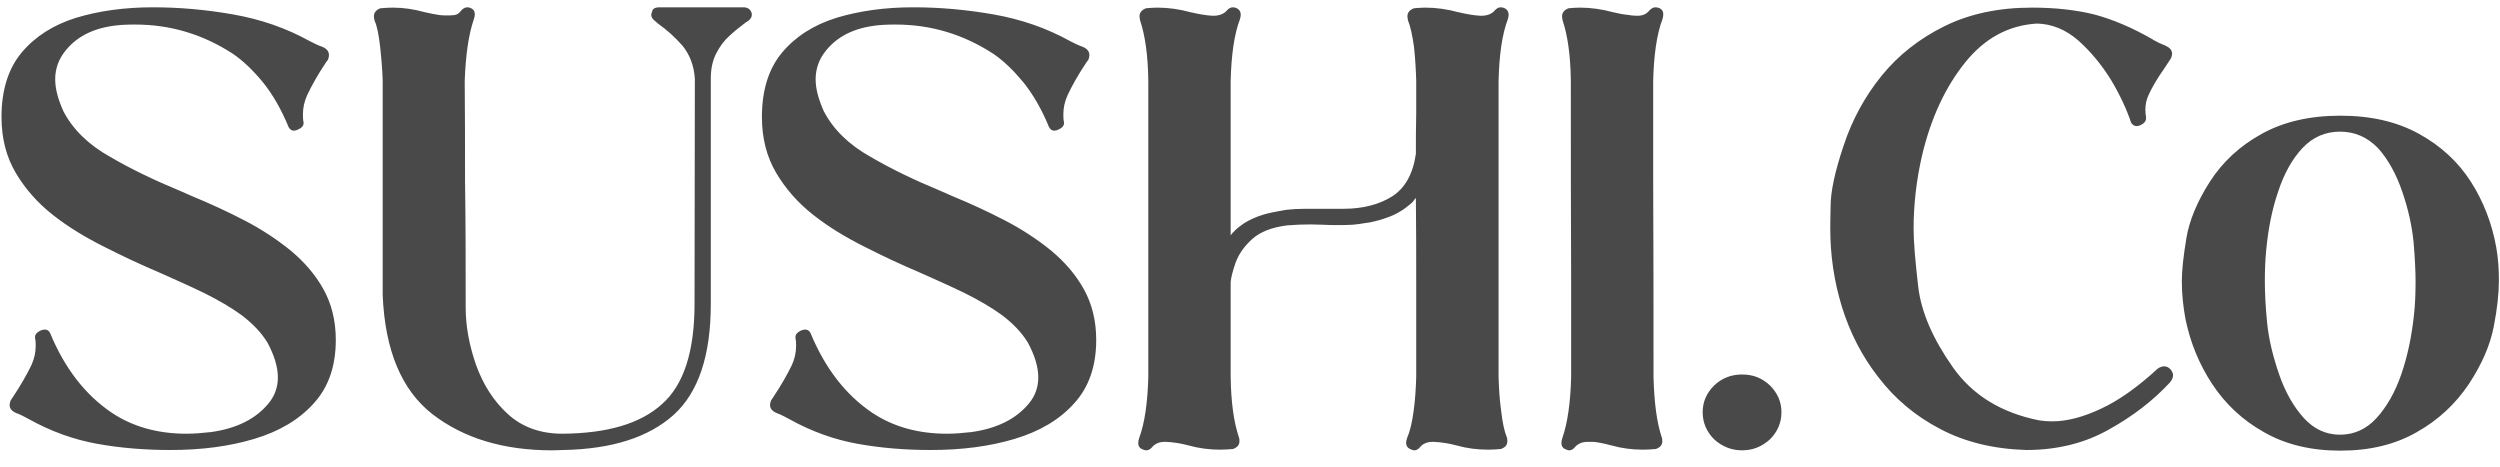
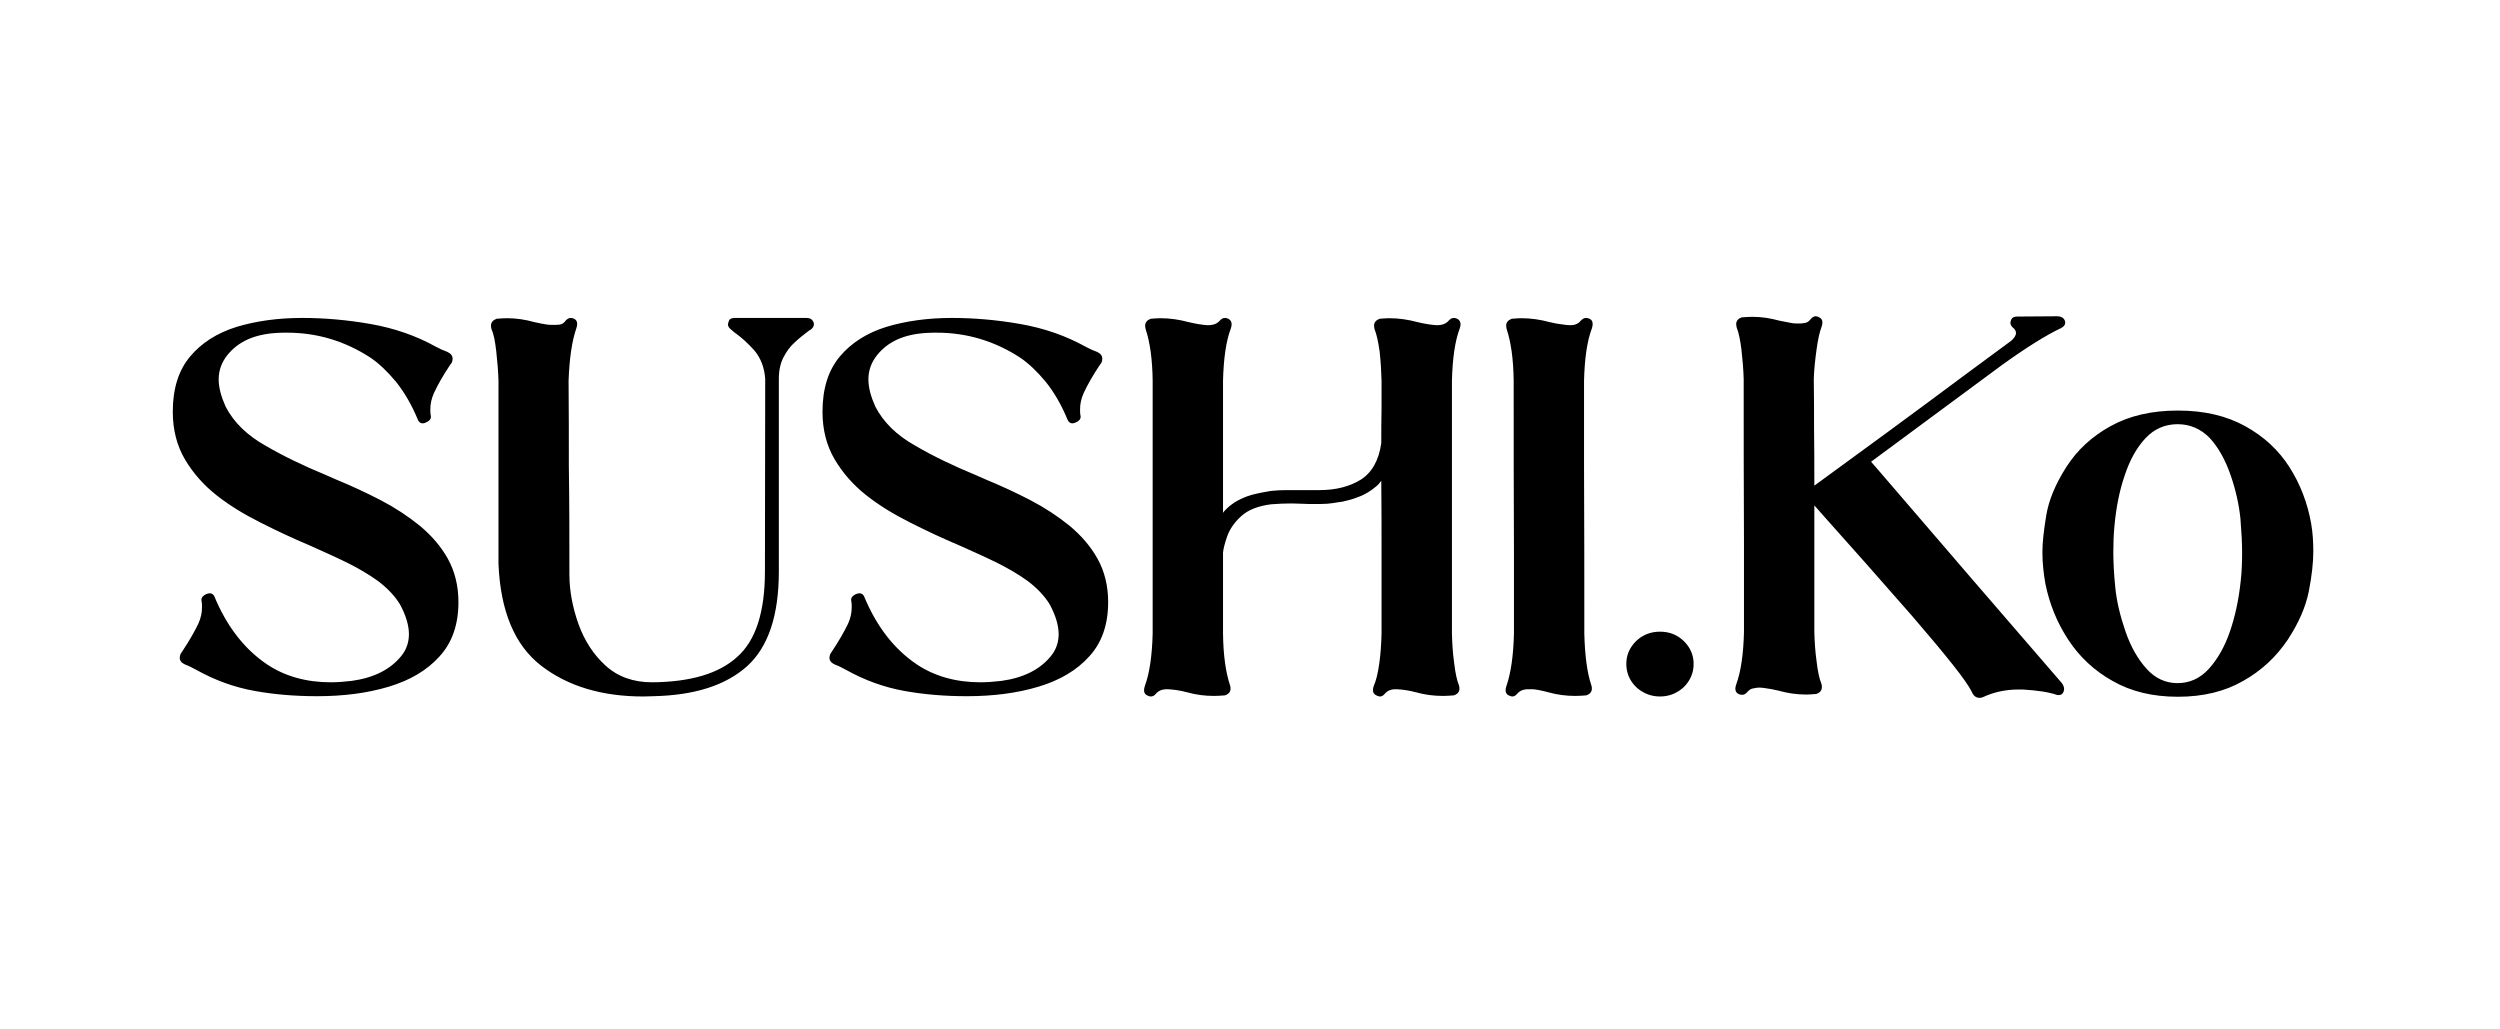
- <svg xmlns="http://www.w3.org/2000/svg" width="150" height="28" viewBox="0 0 150 28" fill="none">
-   <path d="M18.586 2.469C18.84 2.605 19.094 2.723 19.367 2.82C19.621 2.938 19.738 3.094 19.738 3.309C19.738 3.387 19.719 3.484 19.68 3.582L19.562 3.738C19.055 4.5 18.684 5.164 18.43 5.711C18.254 6.102 18.176 6.473 18.176 6.863C18.176 7.02 18.176 7.176 18.215 7.332V7.391C18.215 7.547 18.098 7.684 17.863 7.781C17.785 7.82 17.707 7.84 17.629 7.84C17.492 7.84 17.395 7.762 17.316 7.625C16.867 6.531 16.34 5.633 15.754 4.91C15.168 4.207 14.582 3.641 13.977 3.23C12.18 2.059 10.227 1.473 8.117 1.473C7.863 1.473 7.609 1.473 7.355 1.492C5.812 1.59 4.68 2.098 3.918 3.055C3.527 3.543 3.312 4.109 3.312 4.754C3.312 5.34 3.488 5.965 3.801 6.668C4.367 7.762 5.305 8.68 6.594 9.402C7.863 10.145 9.289 10.828 10.852 11.473C11.066 11.57 11.301 11.668 11.516 11.766C12.609 12.215 13.664 12.703 14.68 13.23C15.695 13.758 16.613 14.363 17.434 15.027C18.254 15.711 18.918 16.473 19.406 17.352C19.895 18.23 20.148 19.246 20.148 20.398C20.148 21.98 19.699 23.25 18.82 24.207C17.941 25.184 16.75 25.887 15.246 26.336C13.742 26.785 12.082 27 10.227 27C8.703 27 7.238 26.883 5.832 26.629C4.426 26.375 3.059 25.887 1.73 25.145C1.477 25.008 1.223 24.871 0.949 24.773C0.695 24.656 0.578 24.5 0.578 24.305C0.578 24.227 0.598 24.129 0.637 24.031C0.676 23.973 0.715 23.914 0.754 23.855C1.262 23.094 1.633 22.43 1.887 21.902C2.062 21.512 2.141 21.141 2.141 20.75C2.141 20.594 2.141 20.438 2.102 20.281V20.223C2.102 20.066 2.219 19.93 2.434 19.832C2.531 19.793 2.609 19.773 2.688 19.773C2.824 19.773 2.922 19.832 3 19.969C3.879 22.098 5.109 23.68 6.691 24.754C7.941 25.594 9.445 26.023 11.184 26.023C11.652 26.023 12.141 25.984 12.648 25.926C14.211 25.711 15.363 25.125 16.125 24.188C16.496 23.738 16.672 23.211 16.672 22.645C16.672 22.02 16.457 21.316 16.047 20.555C15.676 19.949 15.148 19.402 14.504 18.914C13.859 18.445 13.117 18.016 12.297 17.605C11.457 17.195 10.578 16.805 9.66 16.395C8.508 15.906 7.375 15.379 6.262 14.812C5.129 14.246 4.094 13.621 3.176 12.898C2.258 12.176 1.516 11.336 0.949 10.379C0.383 9.422 0.09 8.309 0.09 7.02C0.09 5.398 0.5 4.109 1.301 3.152C2.102 2.195 3.195 1.492 4.582 1.062C5.949 0.652 7.473 0.438 9.172 0.438C10.734 0.438 12.336 0.574 13.996 0.867C15.656 1.16 17.18 1.688 18.586 2.469ZM44.602 0.438C44.836 0.438 44.992 0.535 45.07 0.711C45.109 0.77 45.109 0.828 45.109 0.887C45.109 1.004 45.051 1.121 44.934 1.219C44.895 1.258 44.836 1.297 44.758 1.336C44.426 1.59 44.094 1.844 43.781 2.137C43.449 2.43 43.195 2.781 42.98 3.191C42.766 3.602 42.648 4.109 42.648 4.695V18.23C42.648 21.336 41.906 23.543 40.422 24.891C38.918 26.238 36.73 26.941 33.82 27C33.586 27 33.352 27.02 33.137 27.02C30.207 27.02 27.824 26.297 25.949 24.852C24.094 23.406 23.098 21.023 22.961 17.703V4.832C22.941 4.168 22.883 3.484 22.805 2.781C22.727 2.098 22.629 1.57 22.473 1.238C22.453 1.141 22.434 1.062 22.434 0.984C22.434 0.75 22.57 0.594 22.824 0.496C23.078 0.477 23.312 0.457 23.566 0.457C24.211 0.457 24.855 0.555 25.48 0.73C25.812 0.809 26.125 0.867 26.398 0.906C26.555 0.926 26.691 0.926 26.809 0.926C26.945 0.926 27.082 0.926 27.258 0.906C27.414 0.887 27.57 0.789 27.688 0.613C27.805 0.496 27.922 0.438 28.039 0.438C28.117 0.438 28.195 0.457 28.273 0.496C28.43 0.574 28.488 0.691 28.488 0.867C28.488 0.945 28.469 1.043 28.43 1.16C28.117 2.059 27.941 3.289 27.883 4.852C27.902 6.863 27.902 8.855 27.902 10.848C27.941 13.387 27.941 15.926 27.941 18.445C27.941 19.578 28.156 20.73 28.566 21.902C28.996 23.094 29.621 24.07 30.48 24.852C31.34 25.633 32.434 26.023 33.742 26.023C36.438 26.004 38.43 25.418 39.719 24.246C41.027 23.094 41.672 21.082 41.672 18.23L41.691 4.715C41.633 3.914 41.379 3.27 40.949 2.742C40.5 2.234 40.031 1.805 39.504 1.434L39.23 1.199C39.133 1.102 39.074 1.004 39.074 0.887C39.074 0.828 39.113 0.75 39.152 0.613C39.211 0.496 39.348 0.438 39.562 0.438H44.602ZM64.211 2.469C64.465 2.605 64.719 2.723 64.992 2.82C65.246 2.938 65.363 3.094 65.363 3.309C65.363 3.387 65.344 3.484 65.305 3.582L65.188 3.738C64.68 4.5 64.309 5.164 64.055 5.711C63.879 6.102 63.801 6.473 63.801 6.863C63.801 7.02 63.801 7.176 63.84 7.332V7.391C63.84 7.547 63.723 7.684 63.488 7.781C63.41 7.82 63.332 7.84 63.254 7.84C63.117 7.84 63.02 7.762 62.941 7.625C62.492 6.531 61.965 5.633 61.379 4.91C60.793 4.207 60.207 3.641 59.602 3.23C57.805 2.059 55.852 1.473 53.742 1.473C53.488 1.473 53.234 1.473 52.98 1.492C51.438 1.59 50.305 2.098 49.543 3.055C49.152 3.543 48.938 4.109 48.938 4.754C48.938 5.34 49.113 5.965 49.426 6.668C49.992 7.762 50.93 8.68 52.219 9.402C53.488 10.145 54.914 10.828 56.477 11.473C56.691 11.57 56.926 11.668 57.141 11.766C58.234 12.215 59.289 12.703 60.305 13.23C61.32 13.758 62.238 14.363 63.059 15.027C63.879 15.711 64.543 16.473 65.031 17.352C65.519 18.23 65.773 19.246 65.773 20.398C65.773 21.98 65.324 23.25 64.445 24.207C63.566 25.184 62.375 25.887 60.871 26.336C59.367 26.785 57.707 27 55.852 27C54.328 27 52.863 26.883 51.457 26.629C50.051 26.375 48.684 25.887 47.355 25.145C47.102 25.008 46.848 24.871 46.574 24.773C46.32 24.656 46.203 24.5 46.203 24.305C46.203 24.227 46.223 24.129 46.262 24.031C46.301 23.973 46.34 23.914 46.379 23.855C46.887 23.094 47.258 22.43 47.512 21.902C47.688 21.512 47.766 21.141 47.766 20.75C47.766 20.594 47.766 20.438 47.727 20.281V20.223C47.727 20.066 47.844 19.93 48.059 19.832C48.156 19.793 48.234 19.773 48.312 19.773C48.449 19.773 48.547 19.832 48.625 19.969C49.504 22.098 50.734 23.68 52.316 24.754C53.566 25.594 55.07 26.023 56.809 26.023C57.277 26.023 57.766 25.984 58.273 25.926C59.836 25.711 60.988 25.125 61.75 24.188C62.121 23.738 62.297 23.211 62.297 22.645C62.297 22.02 62.082 21.316 61.672 20.555C61.301 19.949 60.773 19.402 60.129 18.914C59.484 18.445 58.742 18.016 57.922 17.605C57.082 17.195 56.203 16.805 55.285 16.395C54.133 15.906 53 15.379 51.887 14.812C50.754 14.246 49.719 13.621 48.801 12.898C47.883 12.176 47.141 11.336 46.574 10.379C46.008 9.422 45.715 8.309 45.715 7.02C45.715 5.398 46.125 4.109 46.926 3.152C47.727 2.195 48.82 1.492 50.207 1.062C51.574 0.652 53.098 0.438 54.797 0.438C56.359 0.438 57.961 0.574 59.621 0.867C61.281 1.16 62.805 1.688 64.211 2.469ZM73.84 4.852V14.129C73.859 14.109 73.879 14.051 73.938 13.992C73.996 13.934 74.055 13.875 74.152 13.777C74.231 13.699 74.328 13.621 74.465 13.523C74.582 13.426 74.719 13.348 74.894 13.25C75.07 13.152 75.266 13.074 75.5 12.977C75.715 12.898 75.969 12.82 76.262 12.762C76.535 12.703 76.848 12.645 77.199 12.586C77.531 12.547 77.922 12.527 78.332 12.527H80.617C81.769 12.527 82.746 12.273 83.527 11.785C84.289 11.297 84.777 10.457 84.953 9.227C84.953 8.406 84.953 7.605 84.973 6.805V4.832C84.953 4.168 84.914 3.484 84.836 2.781C84.738 2.098 84.621 1.57 84.484 1.238C84.465 1.141 84.445 1.062 84.445 0.984C84.445 0.75 84.582 0.594 84.836 0.496C85.07 0.477 85.285 0.457 85.519 0.457C86.184 0.457 86.848 0.555 87.492 0.73C88 0.848 88.449 0.926 88.82 0.945H88.879C89.25 0.945 89.523 0.828 89.699 0.613C89.816 0.496 89.914 0.438 90.051 0.438C90.129 0.438 90.207 0.457 90.285 0.496C90.441 0.574 90.519 0.711 90.519 0.887C90.519 0.965 90.5 1.062 90.461 1.18C90.129 2.059 89.953 3.289 89.914 4.852V22.605C89.934 23.289 89.973 23.973 90.07 24.656C90.148 25.359 90.266 25.887 90.402 26.219C90.441 26.316 90.441 26.395 90.441 26.473C90.441 26.688 90.324 26.844 90.051 26.941C89.797 26.961 89.543 26.98 89.289 26.98C88.644 26.98 88.019 26.902 87.394 26.727C86.887 26.59 86.438 26.531 86.047 26.512H85.949C85.617 26.512 85.363 26.629 85.188 26.844C85.09 26.961 84.973 27.02 84.856 27.02C84.777 27.02 84.699 26.98 84.602 26.941C84.445 26.863 84.367 26.746 84.367 26.57C84.367 26.492 84.387 26.395 84.426 26.277C84.582 25.926 84.719 25.398 84.816 24.676C84.914 23.973 84.953 23.289 84.973 22.605V17.234C84.973 15.438 84.973 13.641 84.953 11.863C84.953 11.883 84.934 11.902 84.914 11.922C84.894 11.941 84.856 11.98 84.836 12.02C84.797 12.078 84.758 12.117 84.699 12.176C84.641 12.234 84.562 12.293 84.484 12.352C84.406 12.41 84.328 12.488 84.231 12.547C84.133 12.605 84.035 12.684 83.918 12.742C83.781 12.82 83.664 12.879 83.527 12.938C83.391 12.996 83.234 13.055 83.059 13.113C82.883 13.172 82.707 13.23 82.512 13.27C82.316 13.328 82.102 13.367 81.887 13.387C81.652 13.426 81.418 13.465 81.164 13.484C80.871 13.504 80.559 13.504 80.266 13.504C79.973 13.504 79.66 13.504 79.367 13.484C79.133 13.484 78.898 13.465 78.644 13.465C78.176 13.465 77.707 13.484 77.219 13.523C76.301 13.641 75.598 13.914 75.109 14.363C74.621 14.812 74.309 15.281 74.133 15.77C73.957 16.277 73.859 16.668 73.84 16.922V22.605C73.859 24.148 74.035 25.34 74.328 26.219C74.367 26.316 74.367 26.395 74.367 26.473C74.367 26.688 74.25 26.844 73.977 26.941C73.723 26.961 73.469 26.98 73.215 26.98C72.57 26.98 71.945 26.902 71.32 26.727C70.812 26.59 70.363 26.531 69.973 26.512H69.875C69.543 26.512 69.289 26.629 69.113 26.844C69.016 26.961 68.898 27.02 68.762 27.02C68.684 27.02 68.606 26.98 68.508 26.941C68.371 26.883 68.293 26.746 68.293 26.59C68.293 26.492 68.312 26.395 68.352 26.277C68.684 25.379 68.859 24.148 68.898 22.605V4.832C68.879 3.309 68.703 2.117 68.41 1.238C68.391 1.141 68.371 1.062 68.371 0.984C68.371 0.75 68.508 0.594 68.762 0.496C68.996 0.477 69.211 0.457 69.445 0.457C70.109 0.457 70.773 0.555 71.418 0.73C71.926 0.848 72.375 0.926 72.746 0.945H72.805C73.176 0.945 73.449 0.828 73.625 0.613C73.742 0.496 73.84 0.438 73.977 0.438C74.055 0.438 74.133 0.457 74.211 0.496C74.367 0.574 74.445 0.711 74.445 0.887C74.445 0.965 74.426 1.062 74.387 1.18C74.055 2.059 73.879 3.289 73.84 4.852ZM99.211 22.605C99.25 24.148 99.406 25.34 99.699 26.219C99.738 26.316 99.738 26.395 99.738 26.473C99.738 26.688 99.621 26.844 99.348 26.941C99.094 26.961 98.84 26.98 98.586 26.98C97.941 26.98 97.316 26.902 96.691 26.727C96.184 26.59 95.832 26.531 95.617 26.512C95.422 26.512 95.285 26.512 95.266 26.512C94.914 26.512 94.66 26.629 94.484 26.844C94.387 26.961 94.269 27.02 94.152 27.02C94.074 27.02 93.996 26.98 93.898 26.941C93.762 26.883 93.684 26.746 93.684 26.59C93.684 26.492 93.703 26.395 93.742 26.277C94.055 25.379 94.231 24.148 94.269 22.605V17.098C94.25 13.016 94.25 8.914 94.25 4.832C94.231 3.309 94.055 2.117 93.762 1.238C93.742 1.141 93.723 1.062 93.723 0.984C93.723 0.75 93.859 0.594 94.113 0.496C94.348 0.477 94.562 0.457 94.797 0.457C95.461 0.457 96.125 0.555 96.769 0.73C97.102 0.809 97.394 0.867 97.629 0.887C97.844 0.926 98.039 0.945 98.195 0.945C98.293 0.945 98.391 0.945 98.469 0.926C98.684 0.887 98.84 0.789 98.977 0.613C99.094 0.496 99.211 0.438 99.328 0.438C99.406 0.438 99.504 0.457 99.582 0.496C99.738 0.574 99.797 0.691 99.797 0.867C99.797 0.965 99.777 1.062 99.738 1.18C99.406 2.059 99.231 3.289 99.191 4.852V10.809C99.211 14.754 99.211 18.68 99.211 22.605ZM104.523 27.02C103.879 27.02 103.312 26.785 102.844 26.355C102.395 25.906 102.16 25.359 102.16 24.734C102.16 24.109 102.395 23.582 102.844 23.133C103.312 22.684 103.879 22.469 104.523 22.469C105.188 22.469 105.734 22.684 106.203 23.133C106.652 23.582 106.887 24.109 106.887 24.734C106.887 25.359 106.652 25.906 106.203 26.355C105.734 26.785 105.188 27.02 104.523 27.02ZM129.172 2.371L129.191 2.391C129.426 2.527 129.68 2.645 129.934 2.742C130.188 2.859 130.324 3.016 130.324 3.211C130.324 3.309 130.305 3.387 130.266 3.484C130.109 3.738 129.953 3.953 129.816 4.168C129.406 4.754 129.113 5.262 128.918 5.691C128.781 5.984 128.723 6.277 128.723 6.59C128.723 6.746 128.742 6.883 128.762 7.039V7.098C128.762 7.273 128.645 7.41 128.43 7.508C128.352 7.547 128.273 7.566 128.195 7.566C128.059 7.566 127.941 7.488 127.863 7.352C127.609 6.59 127.219 5.73 126.672 4.812C126.105 3.895 125.461 3.113 124.699 2.43C123.938 1.766 123.098 1.434 122.219 1.414C120.52 1.512 119.074 2.293 117.902 3.758C116.711 5.242 115.852 7.098 115.324 9.324C114.992 10.77 114.816 12.234 114.816 13.719C114.816 14.5 114.914 15.652 115.09 17.176C115.266 18.719 115.969 20.32 117.16 22.02C118.352 23.719 120.09 24.773 122.355 25.223C122.609 25.262 122.883 25.281 123.137 25.281C124.016 25.281 124.992 25.027 126.066 24.52C127.121 24.031 128.254 23.23 129.465 22.117C129.602 22.02 129.738 21.98 129.855 21.98C129.992 21.98 130.109 22.039 130.227 22.156C130.324 22.273 130.383 22.391 130.383 22.508C130.383 22.645 130.324 22.801 130.188 22.957C129.191 24.031 127.98 24.969 126.535 25.77C125.09 26.59 123.43 27 121.574 27C119.602 26.941 117.863 26.512 116.398 25.73C114.934 24.969 113.703 23.934 112.727 22.664C111.73 21.395 111.008 19.988 110.52 18.426C110.051 16.902 109.816 15.34 109.816 13.719C109.816 13.66 109.816 13.211 109.836 12.371C109.836 11.512 110.09 10.301 110.617 8.738C111.125 7.195 111.887 5.789 112.902 4.539C113.898 3.309 115.168 2.312 116.672 1.57C118.176 0.828 119.914 0.457 121.926 0.457C123.312 0.457 124.543 0.594 125.656 0.867C126.75 1.16 127.922 1.648 129.172 2.371ZM140.402 26.082C141.242 26.082 141.984 25.75 142.59 25.086C143.195 24.422 143.703 23.543 144.074 22.469C144.445 21.395 144.699 20.203 144.836 18.914C144.914 18.23 144.934 17.566 144.934 16.883C144.934 16.277 144.895 15.496 144.816 14.539C144.719 13.582 144.504 12.566 144.133 11.492C143.762 10.418 143.273 9.539 142.668 8.875C142.043 8.23 141.281 7.898 140.402 7.898C139.523 7.898 138.762 8.23 138.156 8.875C137.531 9.539 137.043 10.418 136.691 11.492C136.32 12.566 136.086 13.758 135.969 15.047C135.91 15.652 135.891 16.277 135.891 16.883C135.891 17.566 135.93 18.387 136.027 19.363C136.125 20.359 136.379 21.395 136.75 22.469C137.121 23.543 137.629 24.422 138.234 25.086C138.84 25.75 139.562 26.082 140.402 26.082ZM140.422 27.039C138.645 27.039 137.121 26.668 135.832 25.926C134.543 25.203 133.508 24.227 132.727 23.035C131.945 21.844 131.418 20.555 131.125 19.129C130.988 18.367 130.91 17.625 130.91 16.883C130.91 16.199 131.008 15.34 131.184 14.285C131.359 13.23 131.828 12.098 132.59 10.906C133.352 9.715 134.387 8.758 135.695 8.035C137.004 7.312 138.566 6.941 140.422 6.941C142.277 6.941 143.84 7.312 145.148 8.035C146.457 8.758 147.492 9.715 148.254 10.906C149.016 12.098 149.523 13.426 149.777 14.852C149.895 15.516 149.934 16.16 149.934 16.824C149.934 17.586 149.836 18.523 149.621 19.617C149.406 20.711 148.918 21.844 148.137 23.035C147.336 24.227 146.301 25.203 145.012 25.926C143.723 26.668 142.199 27.039 140.422 27.039Z" fill="#494949" />
+ <svg xmlns="http://www.w3.org/2000/svg" width="158" height="65" viewBox="0 0 158 65" fill="none">
+   <path d="M27.566 21.922C27.795 22.045 28.023 22.15 28.27 22.238C28.498 22.344 28.604 22.484 28.604 22.678C28.604 22.748 28.586 22.836 28.551 22.924L28.445 23.064C27.988 23.75 27.654 24.348 27.426 24.84C27.268 25.191 27.197 25.525 27.197 25.877C27.197 26.018 27.197 26.158 27.232 26.299V26.352C27.232 26.492 27.127 26.615 26.916 26.703C26.846 26.738 26.775 26.756 26.705 26.756C26.582 26.756 26.494 26.686 26.424 26.562C26.02 25.578 25.545 24.77 25.018 24.119C24.49 23.486 23.963 22.977 23.418 22.607C21.801 21.553 20.043 21.025 18.145 21.025C17.916 21.025 17.688 21.025 17.459 21.043C16.07 21.131 15.051 21.588 14.365 22.449C14.014 22.889 13.82 23.398 13.82 23.979C13.82 24.506 13.979 25.068 14.26 25.701C14.77 26.686 15.613 27.512 16.773 28.162C17.916 28.83 19.199 29.445 20.605 30.025C20.799 30.113 21.01 30.201 21.203 30.289C22.188 30.693 23.137 31.133 24.051 31.607C24.965 32.082 25.791 32.627 26.529 33.225C27.268 33.84 27.865 34.525 28.305 35.316C28.744 36.107 28.973 37.022 28.973 38.059C28.973 39.482 28.568 40.625 27.777 41.486C26.986 42.365 25.914 42.998 24.561 43.402C23.207 43.807 21.713 44 20.043 44C18.672 44 17.354 43.895 16.088 43.666C14.822 43.438 13.592 42.998 12.396 42.33C12.168 42.207 11.94 42.084 11.693 41.996C11.465 41.891 11.359 41.75 11.359 41.574C11.359 41.504 11.377 41.416 11.412 41.328C11.447 41.275 11.482 41.223 11.518 41.17C11.975 40.484 12.309 39.887 12.537 39.412C12.695 39.06 12.766 38.727 12.766 38.375C12.766 38.234 12.766 38.094 12.73 37.953V37.9C12.73 37.76 12.836 37.637 13.029 37.549C13.117 37.514 13.188 37.496 13.258 37.496C13.381 37.496 13.469 37.549 13.539 37.672C14.33 39.588 15.438 41.012 16.861 41.978C17.986 42.734 19.34 43.121 20.904 43.121C21.326 43.121 21.766 43.086 22.223 43.033C23.629 42.84 24.666 42.312 25.352 41.469C25.686 41.065 25.844 40.59 25.844 40.08C25.844 39.518 25.65 38.885 25.281 38.199C24.947 37.654 24.473 37.162 23.893 36.723C23.312 36.301 22.645 35.914 21.906 35.545C21.15 35.176 20.359 34.824 19.533 34.455C18.496 34.016 17.477 33.541 16.475 33.031C15.455 32.522 14.523 31.959 13.697 31.309C12.871 30.658 12.203 29.902 11.693 29.041C11.184 28.18 10.92 27.178 10.92 26.018C10.92 24.559 11.289 23.398 12.01 22.537C12.73 21.676 13.715 21.043 14.963 20.656C16.193 20.287 17.564 20.094 19.094 20.094C20.5 20.094 21.941 20.217 23.436 20.48C24.93 20.744 26.301 21.219 27.566 21.922ZM50.98 20.094C51.191 20.094 51.332 20.182 51.402 20.34C51.438 20.393 51.438 20.445 51.438 20.498C51.438 20.604 51.385 20.709 51.279 20.797C51.244 20.832 51.191 20.867 51.121 20.902C50.822 21.131 50.523 21.359 50.242 21.623C49.943 21.887 49.715 22.203 49.522 22.572C49.328 22.941 49.223 23.398 49.223 23.926V36.107C49.223 38.902 48.555 40.889 47.219 42.102C45.865 43.315 43.897 43.947 41.277 44C41.066 44 40.855 44.018 40.662 44.018C38.025 44.018 35.881 43.367 34.193 42.066C32.523 40.766 31.627 38.621 31.504 35.633V24.049C31.486 23.451 31.434 22.836 31.363 22.203C31.293 21.588 31.205 21.113 31.064 20.814C31.047 20.727 31.029 20.656 31.029 20.586C31.029 20.375 31.152 20.234 31.381 20.146C31.609 20.129 31.82 20.111 32.049 20.111C32.629 20.111 33.209 20.199 33.772 20.357C34.07 20.428 34.352 20.48 34.598 20.516C34.738 20.533 34.861 20.533 34.967 20.533C35.09 20.533 35.213 20.533 35.371 20.516C35.512 20.498 35.652 20.41 35.758 20.252C35.863 20.146 35.969 20.094 36.074 20.094C36.145 20.094 36.215 20.111 36.285 20.146C36.426 20.217 36.478 20.322 36.478 20.48C36.478 20.551 36.461 20.639 36.426 20.744C36.145 21.553 35.986 22.66 35.934 24.066C35.951 25.877 35.951 27.67 35.951 29.463C35.986 31.748 35.986 34.033 35.986 36.301C35.986 37.32 36.18 38.357 36.549 39.412C36.935 40.484 37.498 41.363 38.272 42.066C39.045 42.77 40.029 43.121 41.207 43.121C43.633 43.103 45.426 42.576 46.586 41.522C47.764 40.484 48.344 38.674 48.344 36.107L48.361 23.943C48.309 23.223 48.08 22.643 47.693 22.168C47.289 21.711 46.867 21.324 46.393 20.99L46.147 20.779C46.059 20.691 46.006 20.604 46.006 20.498C46.006 20.445 46.041 20.375 46.076 20.252C46.129 20.146 46.252 20.094 46.445 20.094H50.98ZM68.629 21.922C68.857 22.045 69.086 22.15 69.332 22.238C69.561 22.344 69.666 22.484 69.666 22.678C69.666 22.748 69.648 22.836 69.613 22.924L69.508 23.064C69.051 23.75 68.717 24.348 68.488 24.84C68.33 25.191 68.26 25.525 68.26 25.877C68.26 26.018 68.26 26.158 68.295 26.299V26.352C68.295 26.492 68.189 26.615 67.978 26.703C67.908 26.738 67.838 26.756 67.768 26.756C67.644 26.756 67.557 26.686 67.486 26.562C67.082 25.578 66.607 24.77 66.08 24.119C65.553 23.486 65.025 22.977 64.481 22.607C62.863 21.553 61.105 21.025 59.207 21.025C58.978 21.025 58.75 21.025 58.522 21.043C57.133 21.131 56.113 21.588 55.428 22.449C55.076 22.889 54.883 23.398 54.883 23.979C54.883 24.506 55.041 25.068 55.322 25.701C55.832 26.686 56.676 27.512 57.836 28.162C58.978 28.83 60.262 29.445 61.668 30.025C61.861 30.113 62.072 30.201 62.266 30.289C63.25 30.693 64.199 31.133 65.113 31.607C66.027 32.082 66.853 32.627 67.592 33.225C68.33 33.84 68.928 34.525 69.367 35.316C69.807 36.107 70.035 37.022 70.035 38.059C70.035 39.482 69.631 40.625 68.84 41.486C68.049 42.365 66.977 42.998 65.623 43.402C64.269 43.807 62.775 44 61.105 44C59.734 44 58.416 43.895 57.15 43.666C55.885 43.438 54.654 42.998 53.459 42.33C53.23 42.207 53.002 42.084 52.756 41.996C52.527 41.891 52.422 41.75 52.422 41.574C52.422 41.504 52.44 41.416 52.475 41.328C52.51 41.275 52.545 41.223 52.58 41.17C53.037 40.484 53.371 39.887 53.6 39.412C53.758 39.06 53.828 38.727 53.828 38.375C53.828 38.234 53.828 38.094 53.793 37.953V37.9C53.793 37.76 53.898 37.637 54.092 37.549C54.18 37.514 54.25 37.496 54.32 37.496C54.443 37.496 54.531 37.549 54.602 37.672C55.393 39.588 56.5 41.012 57.924 41.978C59.049 42.734 60.402 43.121 61.967 43.121C62.389 43.121 62.828 43.086 63.285 43.033C64.691 42.84 65.728 42.312 66.414 41.469C66.748 41.065 66.906 40.59 66.906 40.08C66.906 39.518 66.713 38.885 66.344 38.199C66.01 37.654 65.535 37.162 64.955 36.723C64.375 36.301 63.707 35.914 62.969 35.545C62.213 35.176 61.422 34.824 60.596 34.455C59.559 34.016 58.539 33.541 57.537 33.031C56.518 32.522 55.586 31.959 54.76 31.309C53.934 30.658 53.266 29.902 52.756 29.041C52.246 28.18 51.982 27.178 51.982 26.018C51.982 24.559 52.352 23.398 53.072 22.537C53.793 21.676 54.777 21.043 56.025 20.656C57.256 20.287 58.627 20.094 60.156 20.094C61.562 20.094 63.004 20.217 64.498 20.48C65.992 20.744 67.363 21.219 68.629 21.922ZM77.295 24.066V32.416C77.312 32.398 77.33 32.346 77.383 32.293C77.436 32.24 77.488 32.188 77.576 32.1C77.647 32.029 77.734 31.959 77.857 31.871C77.963 31.783 78.086 31.713 78.244 31.625C78.402 31.537 78.578 31.467 78.789 31.379C78.982 31.309 79.211 31.238 79.475 31.186C79.721 31.133 80.002 31.08 80.318 31.027C80.617 30.992 80.969 30.975 81.338 30.975H83.394C84.432 30.975 85.311 30.746 86.014 30.307C86.699 29.867 87.139 29.111 87.297 28.004C87.297 27.266 87.297 26.545 87.314 25.824V24.049C87.297 23.451 87.262 22.836 87.191 22.203C87.103 21.588 86.998 21.113 86.875 20.814C86.857 20.727 86.84 20.656 86.84 20.586C86.84 20.375 86.963 20.234 87.191 20.146C87.402 20.129 87.596 20.111 87.807 20.111C88.404 20.111 89.002 20.199 89.582 20.357C90.039 20.463 90.443 20.533 90.777 20.551H90.83C91.164 20.551 91.41 20.445 91.568 20.252C91.674 20.146 91.762 20.094 91.885 20.094C91.955 20.094 92.025 20.111 92.096 20.146C92.236 20.217 92.307 20.34 92.307 20.498C92.307 20.568 92.289 20.656 92.254 20.762C91.955 21.553 91.797 22.66 91.762 24.066V40.045C91.779 40.66 91.814 41.275 91.902 41.891C91.973 42.523 92.078 42.998 92.201 43.297C92.236 43.385 92.236 43.455 92.236 43.525C92.236 43.719 92.131 43.859 91.885 43.947C91.656 43.965 91.428 43.982 91.199 43.982C90.619 43.982 90.057 43.912 89.494 43.754C89.037 43.631 88.633 43.578 88.281 43.56H88.193C87.894 43.56 87.666 43.666 87.508 43.859C87.42 43.965 87.314 44.018 87.209 44.018C87.139 44.018 87.068 43.982 86.981 43.947C86.84 43.877 86.769 43.772 86.769 43.613C86.769 43.543 86.787 43.455 86.822 43.35C86.963 43.033 87.086 42.559 87.174 41.908C87.262 41.275 87.297 40.66 87.314 40.045V35.211C87.314 33.594 87.314 31.977 87.297 30.377C87.297 30.395 87.279 30.412 87.262 30.43C87.244 30.447 87.209 30.482 87.191 30.518C87.156 30.57 87.121 30.605 87.068 30.658C87.016 30.711 86.945 30.764 86.875 30.816C86.805 30.869 86.734 30.939 86.647 30.992C86.559 31.045 86.471 31.115 86.365 31.168C86.242 31.238 86.137 31.291 86.014 31.344C85.891 31.396 85.75 31.449 85.592 31.502C85.434 31.555 85.275 31.607 85.1 31.643C84.924 31.695 84.731 31.73 84.537 31.748C84.326 31.783 84.115 31.818 83.887 31.836C83.623 31.854 83.342 31.854 83.078 31.854C82.814 31.854 82.533 31.854 82.269 31.836C82.059 31.836 81.848 31.818 81.619 31.818C81.197 31.818 80.775 31.836 80.336 31.871C79.51 31.977 78.877 32.223 78.438 32.627C77.998 33.031 77.717 33.453 77.559 33.893C77.4 34.35 77.312 34.701 77.295 34.93V40.045C77.312 41.434 77.471 42.506 77.734 43.297C77.769 43.385 77.769 43.455 77.769 43.525C77.769 43.719 77.664 43.859 77.418 43.947C77.189 43.965 76.961 43.982 76.732 43.982C76.152 43.982 75.59 43.912 75.027 43.754C74.57 43.631 74.166 43.578 73.814 43.56H73.727C73.428 43.56 73.199 43.666 73.041 43.859C72.953 43.965 72.848 44.018 72.725 44.018C72.654 44.018 72.584 43.982 72.496 43.947C72.373 43.895 72.303 43.772 72.303 43.631C72.303 43.543 72.32 43.455 72.356 43.35C72.654 42.541 72.812 41.434 72.848 40.045V24.049C72.83 22.678 72.672 21.605 72.408 20.814C72.391 20.727 72.373 20.656 72.373 20.586C72.373 20.375 72.496 20.234 72.725 20.146C72.936 20.129 73.129 20.111 73.34 20.111C73.938 20.111 74.535 20.199 75.115 20.357C75.572 20.463 75.977 20.533 76.311 20.551H76.363C76.697 20.551 76.943 20.445 77.102 20.252C77.207 20.146 77.295 20.094 77.418 20.094C77.488 20.094 77.559 20.111 77.629 20.146C77.769 20.217 77.84 20.34 77.84 20.498C77.84 20.568 77.822 20.656 77.787 20.762C77.488 21.553 77.33 22.66 77.295 24.066ZM100.129 40.045C100.164 41.434 100.305 42.506 100.568 43.297C100.604 43.385 100.604 43.455 100.604 43.525C100.604 43.719 100.498 43.859 100.252 43.947C100.023 43.965 99.795 43.982 99.566 43.982C98.986 43.982 98.424 43.912 97.861 43.754C97.404 43.631 97.088 43.578 96.894 43.56C96.719 43.56 96.596 43.56 96.578 43.56C96.262 43.56 96.033 43.666 95.875 43.859C95.787 43.965 95.682 44.018 95.576 44.018C95.506 44.018 95.436 43.982 95.348 43.947C95.225 43.895 95.154 43.772 95.154 43.631C95.154 43.543 95.172 43.455 95.207 43.35C95.488 42.541 95.647 41.434 95.682 40.045V35.088C95.664 31.414 95.664 27.723 95.664 24.049C95.647 22.678 95.488 21.605 95.225 20.814C95.207 20.727 95.189 20.656 95.189 20.586C95.189 20.375 95.312 20.234 95.541 20.146C95.752 20.129 95.945 20.111 96.156 20.111C96.754 20.111 97.352 20.199 97.932 20.357C98.231 20.428 98.494 20.48 98.705 20.498C98.898 20.533 99.074 20.551 99.215 20.551C99.303 20.551 99.391 20.551 99.461 20.533C99.654 20.498 99.795 20.41 99.918 20.252C100.023 20.146 100.129 20.094 100.234 20.094C100.305 20.094 100.393 20.111 100.463 20.146C100.604 20.217 100.656 20.322 100.656 20.48C100.656 20.568 100.639 20.656 100.604 20.762C100.305 21.553 100.146 22.66 100.111 24.066V29.428C100.129 32.978 100.129 36.512 100.129 40.045ZM104.91 44.018C104.33 44.018 103.82 43.807 103.398 43.42C102.994 43.016 102.783 42.523 102.783 41.961C102.783 41.398 102.994 40.924 103.398 40.52C103.82 40.115 104.33 39.922 104.91 39.922C105.508 39.922 106 40.115 106.422 40.52C106.826 40.924 107.037 41.398 107.037 41.961C107.037 42.523 106.826 43.016 106.422 43.42C106 43.807 105.508 44.018 104.91 44.018ZM114.666 31.941V39.957C114.684 40.555 114.719 41.17 114.807 41.785C114.877 42.418 114.982 42.893 115.105 43.191C115.141 43.279 115.141 43.35 115.141 43.42C115.141 43.631 115.035 43.772 114.789 43.859C114.578 43.877 114.35 43.895 114.139 43.895C113.541 43.895 112.961 43.807 112.398 43.648C112.1 43.578 111.818 43.525 111.555 43.49C111.432 43.473 111.309 43.455 111.186 43.455C111.08 43.455 110.957 43.473 110.799 43.508C110.658 43.525 110.535 43.613 110.412 43.754C110.324 43.859 110.219 43.912 110.096 43.912C110.025 43.912 109.955 43.895 109.867 43.859C109.744 43.789 109.674 43.684 109.674 43.525C109.674 43.455 109.691 43.367 109.727 43.262C110.025 42.453 110.184 41.346 110.219 39.957V34.297C110.201 30.852 110.201 27.406 110.201 23.961C110.184 23.346 110.131 22.73 110.061 22.115C109.99 21.5 109.885 21.025 109.762 20.709C109.744 20.621 109.727 20.551 109.727 20.48C109.727 20.287 109.85 20.129 110.078 20.059C110.307 20.041 110.518 20.023 110.746 20.023C111.326 20.023 111.906 20.111 112.469 20.27C112.768 20.322 113.031 20.375 113.295 20.428C113.436 20.445 113.559 20.445 113.664 20.445C113.787 20.445 113.91 20.445 114.068 20.41C114.209 20.393 114.332 20.305 114.455 20.146C114.543 20.041 114.648 19.988 114.754 19.988C114.824 19.988 114.912 20.023 114.982 20.059C115.123 20.129 115.176 20.234 115.176 20.393C115.176 20.463 115.158 20.551 115.123 20.656C115 20.973 114.895 21.447 114.807 22.08C114.719 22.73 114.648 23.346 114.631 23.961C114.648 24.98 114.648 26 114.648 27.02C114.666 28.25 114.666 29.48 114.666 30.693C117.689 28.496 120.924 26.123 124.369 23.557C125.389 22.801 126.303 22.133 127.111 21.535C127.305 21.359 127.41 21.201 127.41 21.043C127.41 20.92 127.34 20.797 127.182 20.674C127.094 20.586 127.059 20.498 127.059 20.393C127.059 20.34 127.076 20.27 127.129 20.164C127.182 20.059 127.305 20.006 127.498 20.006L130.064 19.988C130.293 20.006 130.451 20.111 130.504 20.287C130.521 20.322 130.521 20.357 130.521 20.393C130.521 20.533 130.434 20.639 130.275 20.727C129.344 21.166 128.096 21.939 126.531 23.064L118.252 29.182C118.445 29.41 118.639 29.621 118.832 29.85C122.646 34.297 126.479 38.744 130.311 43.174C130.398 43.297 130.451 43.42 130.451 43.543C130.451 43.596 130.434 43.666 130.416 43.719C130.363 43.859 130.258 43.93 130.117 43.93H130.029C129.484 43.736 128.746 43.631 127.85 43.578H127.551C126.76 43.578 126.004 43.736 125.301 44.07C125.23 44.088 125.16 44.105 125.107 44.105C124.896 44.105 124.721 43.982 124.615 43.719C124.281 43.033 123.016 41.451 120.854 38.938C118.674 36.441 116.828 34.367 115.334 32.697C115.07 32.398 114.842 32.135 114.666 31.941ZM137.623 43.174C138.379 43.174 139.047 42.875 139.592 42.277C140.137 41.68 140.594 40.889 140.928 39.922C141.262 38.955 141.49 37.883 141.613 36.723C141.684 36.107 141.701 35.51 141.701 34.895C141.701 34.35 141.666 33.647 141.596 32.785C141.508 31.924 141.314 31.01 140.98 30.043C140.646 29.076 140.207 28.285 139.662 27.688C139.1 27.107 138.414 26.809 137.623 26.809C136.832 26.809 136.146 27.107 135.602 27.688C135.039 28.285 134.6 29.076 134.283 30.043C133.949 31.01 133.738 32.082 133.633 33.242C133.58 33.787 133.562 34.35 133.562 34.895C133.562 35.51 133.598 36.248 133.686 37.127C133.773 38.023 134.002 38.955 134.336 39.922C134.67 40.889 135.127 41.68 135.672 42.277C136.217 42.875 136.867 43.174 137.623 43.174ZM137.641 44.035C136.041 44.035 134.67 43.701 133.51 43.033C132.35 42.383 131.418 41.504 130.715 40.432C130.012 39.359 129.537 38.199 129.273 36.916C129.15 36.23 129.08 35.562 129.08 34.895C129.08 34.279 129.168 33.506 129.326 32.557C129.484 31.607 129.906 30.588 130.592 29.516C131.277 28.443 132.209 27.582 133.387 26.932C134.564 26.281 135.971 25.947 137.641 25.947C139.311 25.947 140.717 26.281 141.895 26.932C143.072 27.582 144.004 28.443 144.689 29.516C145.375 30.588 145.832 31.783 146.061 33.066C146.166 33.664 146.201 34.244 146.201 34.842C146.201 35.527 146.113 36.371 145.92 37.355C145.727 38.34 145.287 39.359 144.584 40.432C143.863 41.504 142.932 42.383 141.771 43.033C140.611 43.701 139.24 44.035 137.641 44.035Z" fill="black" />
</svg>
